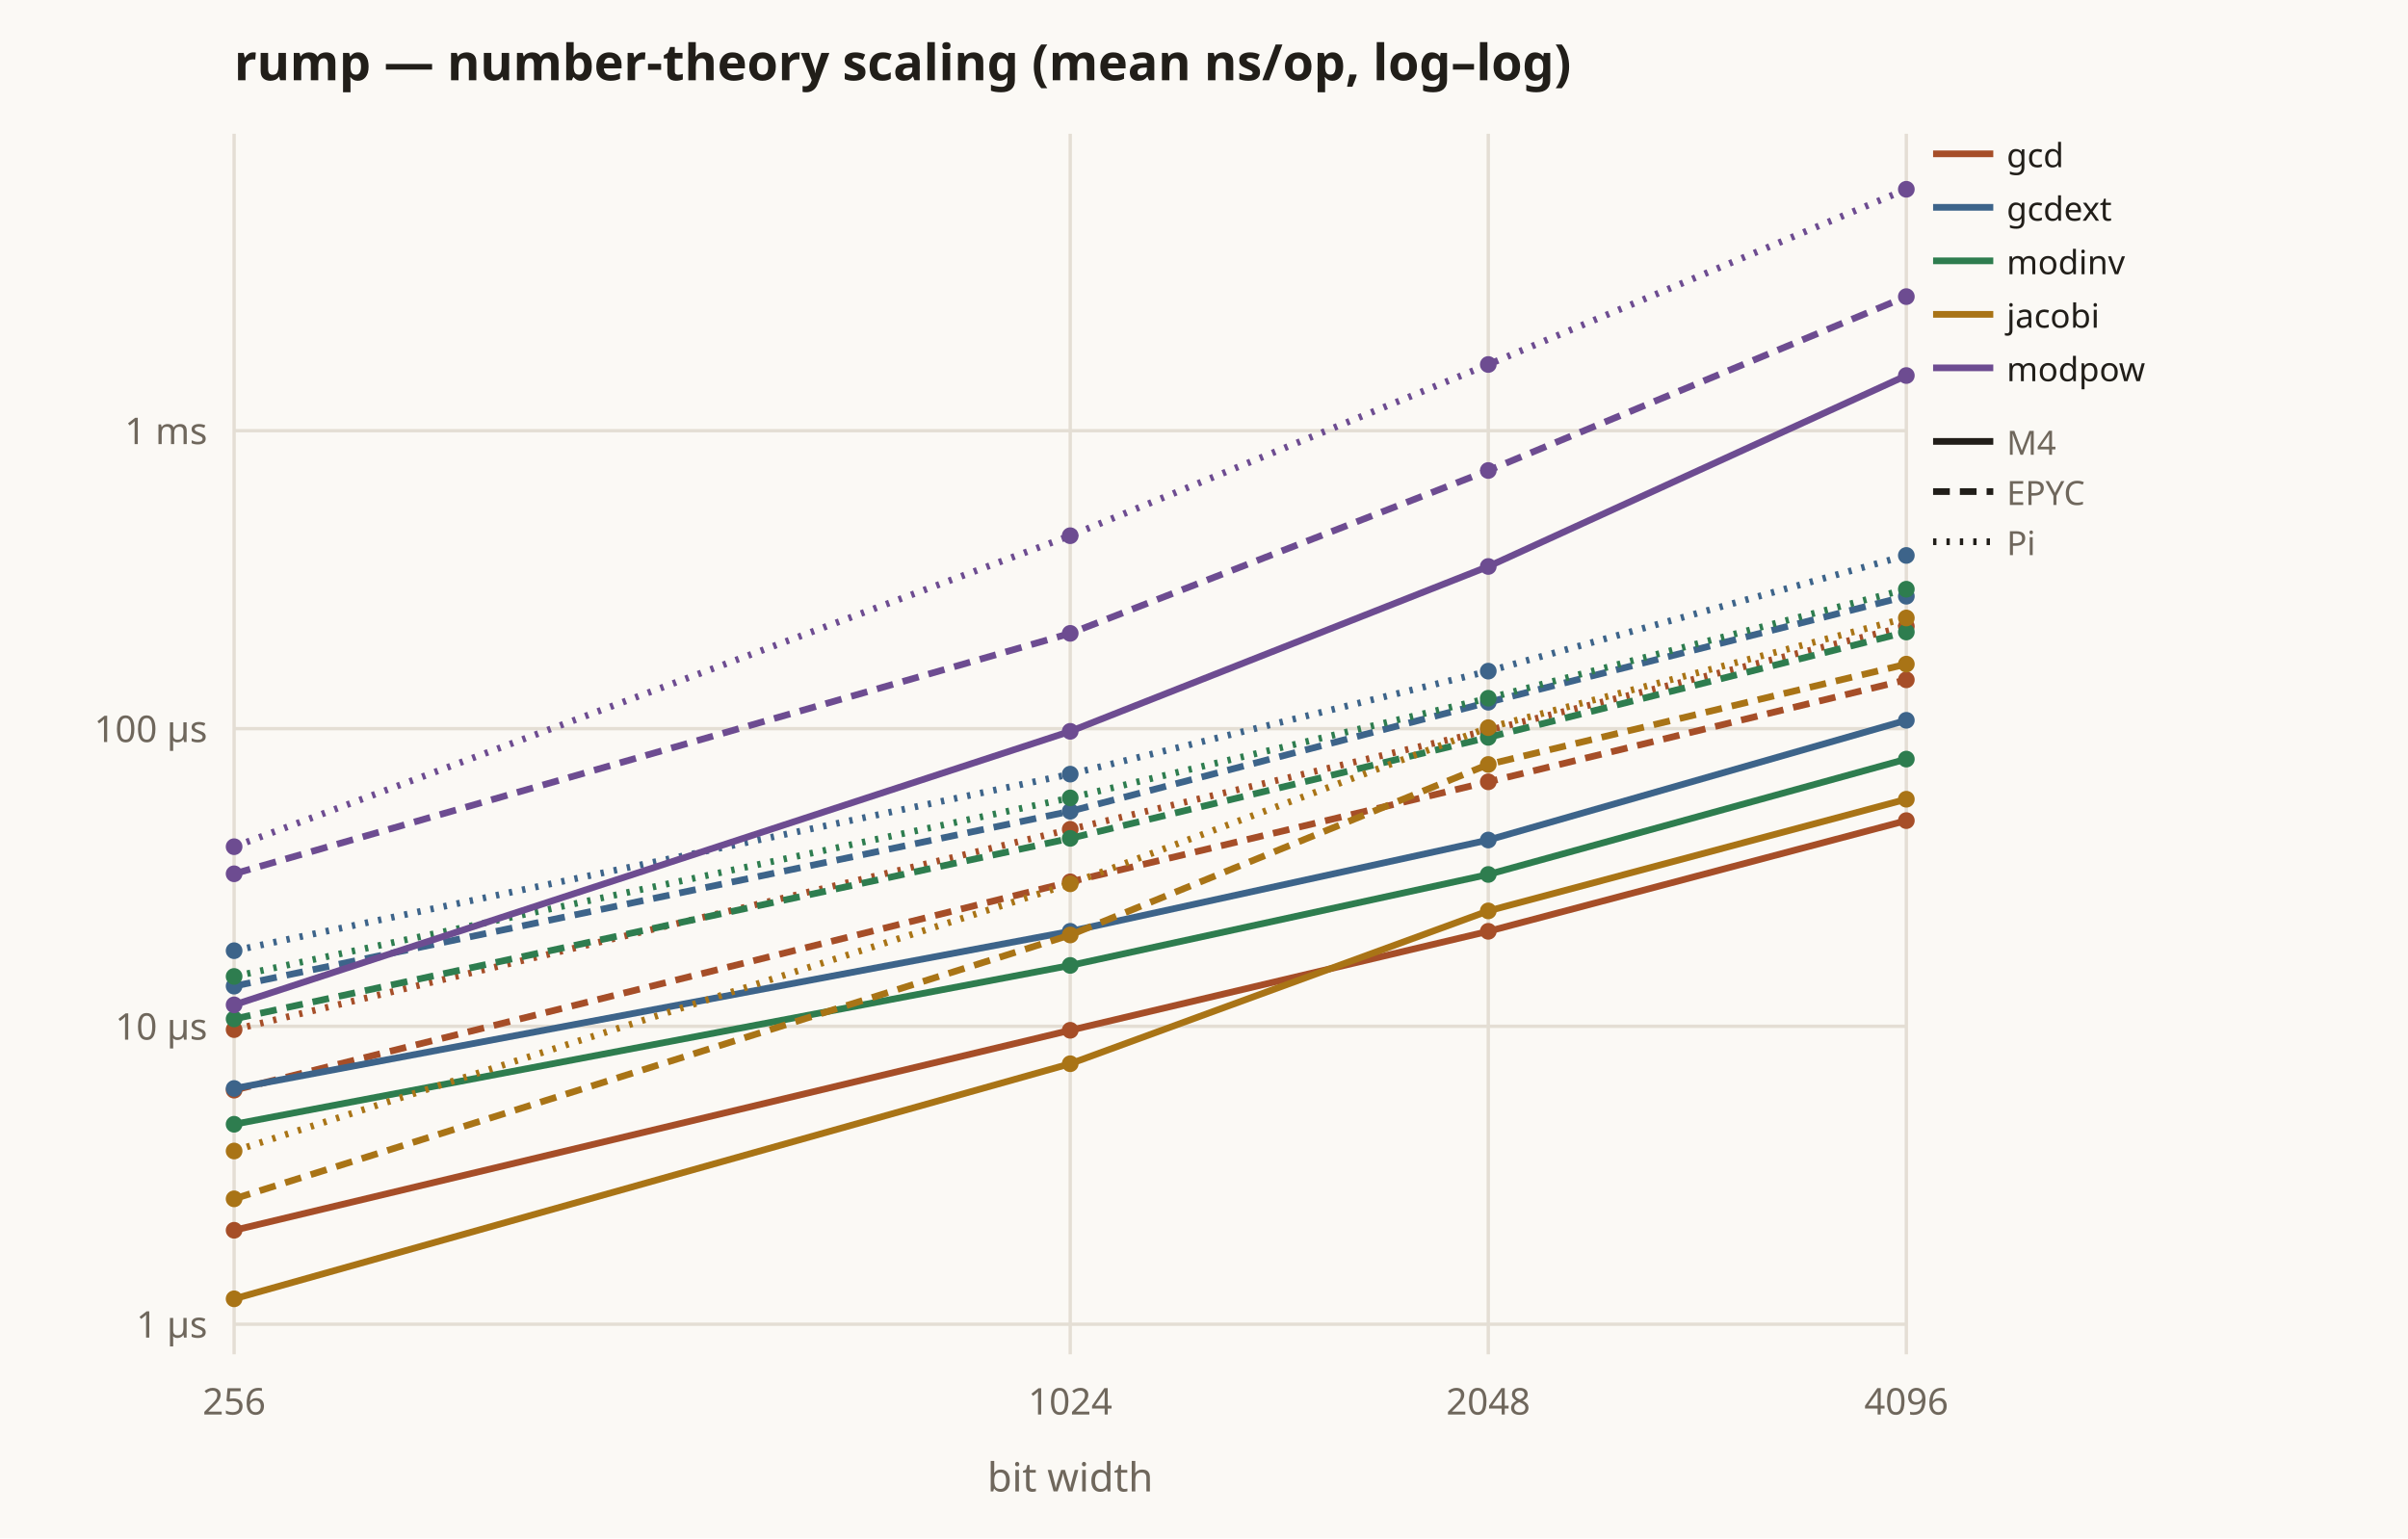
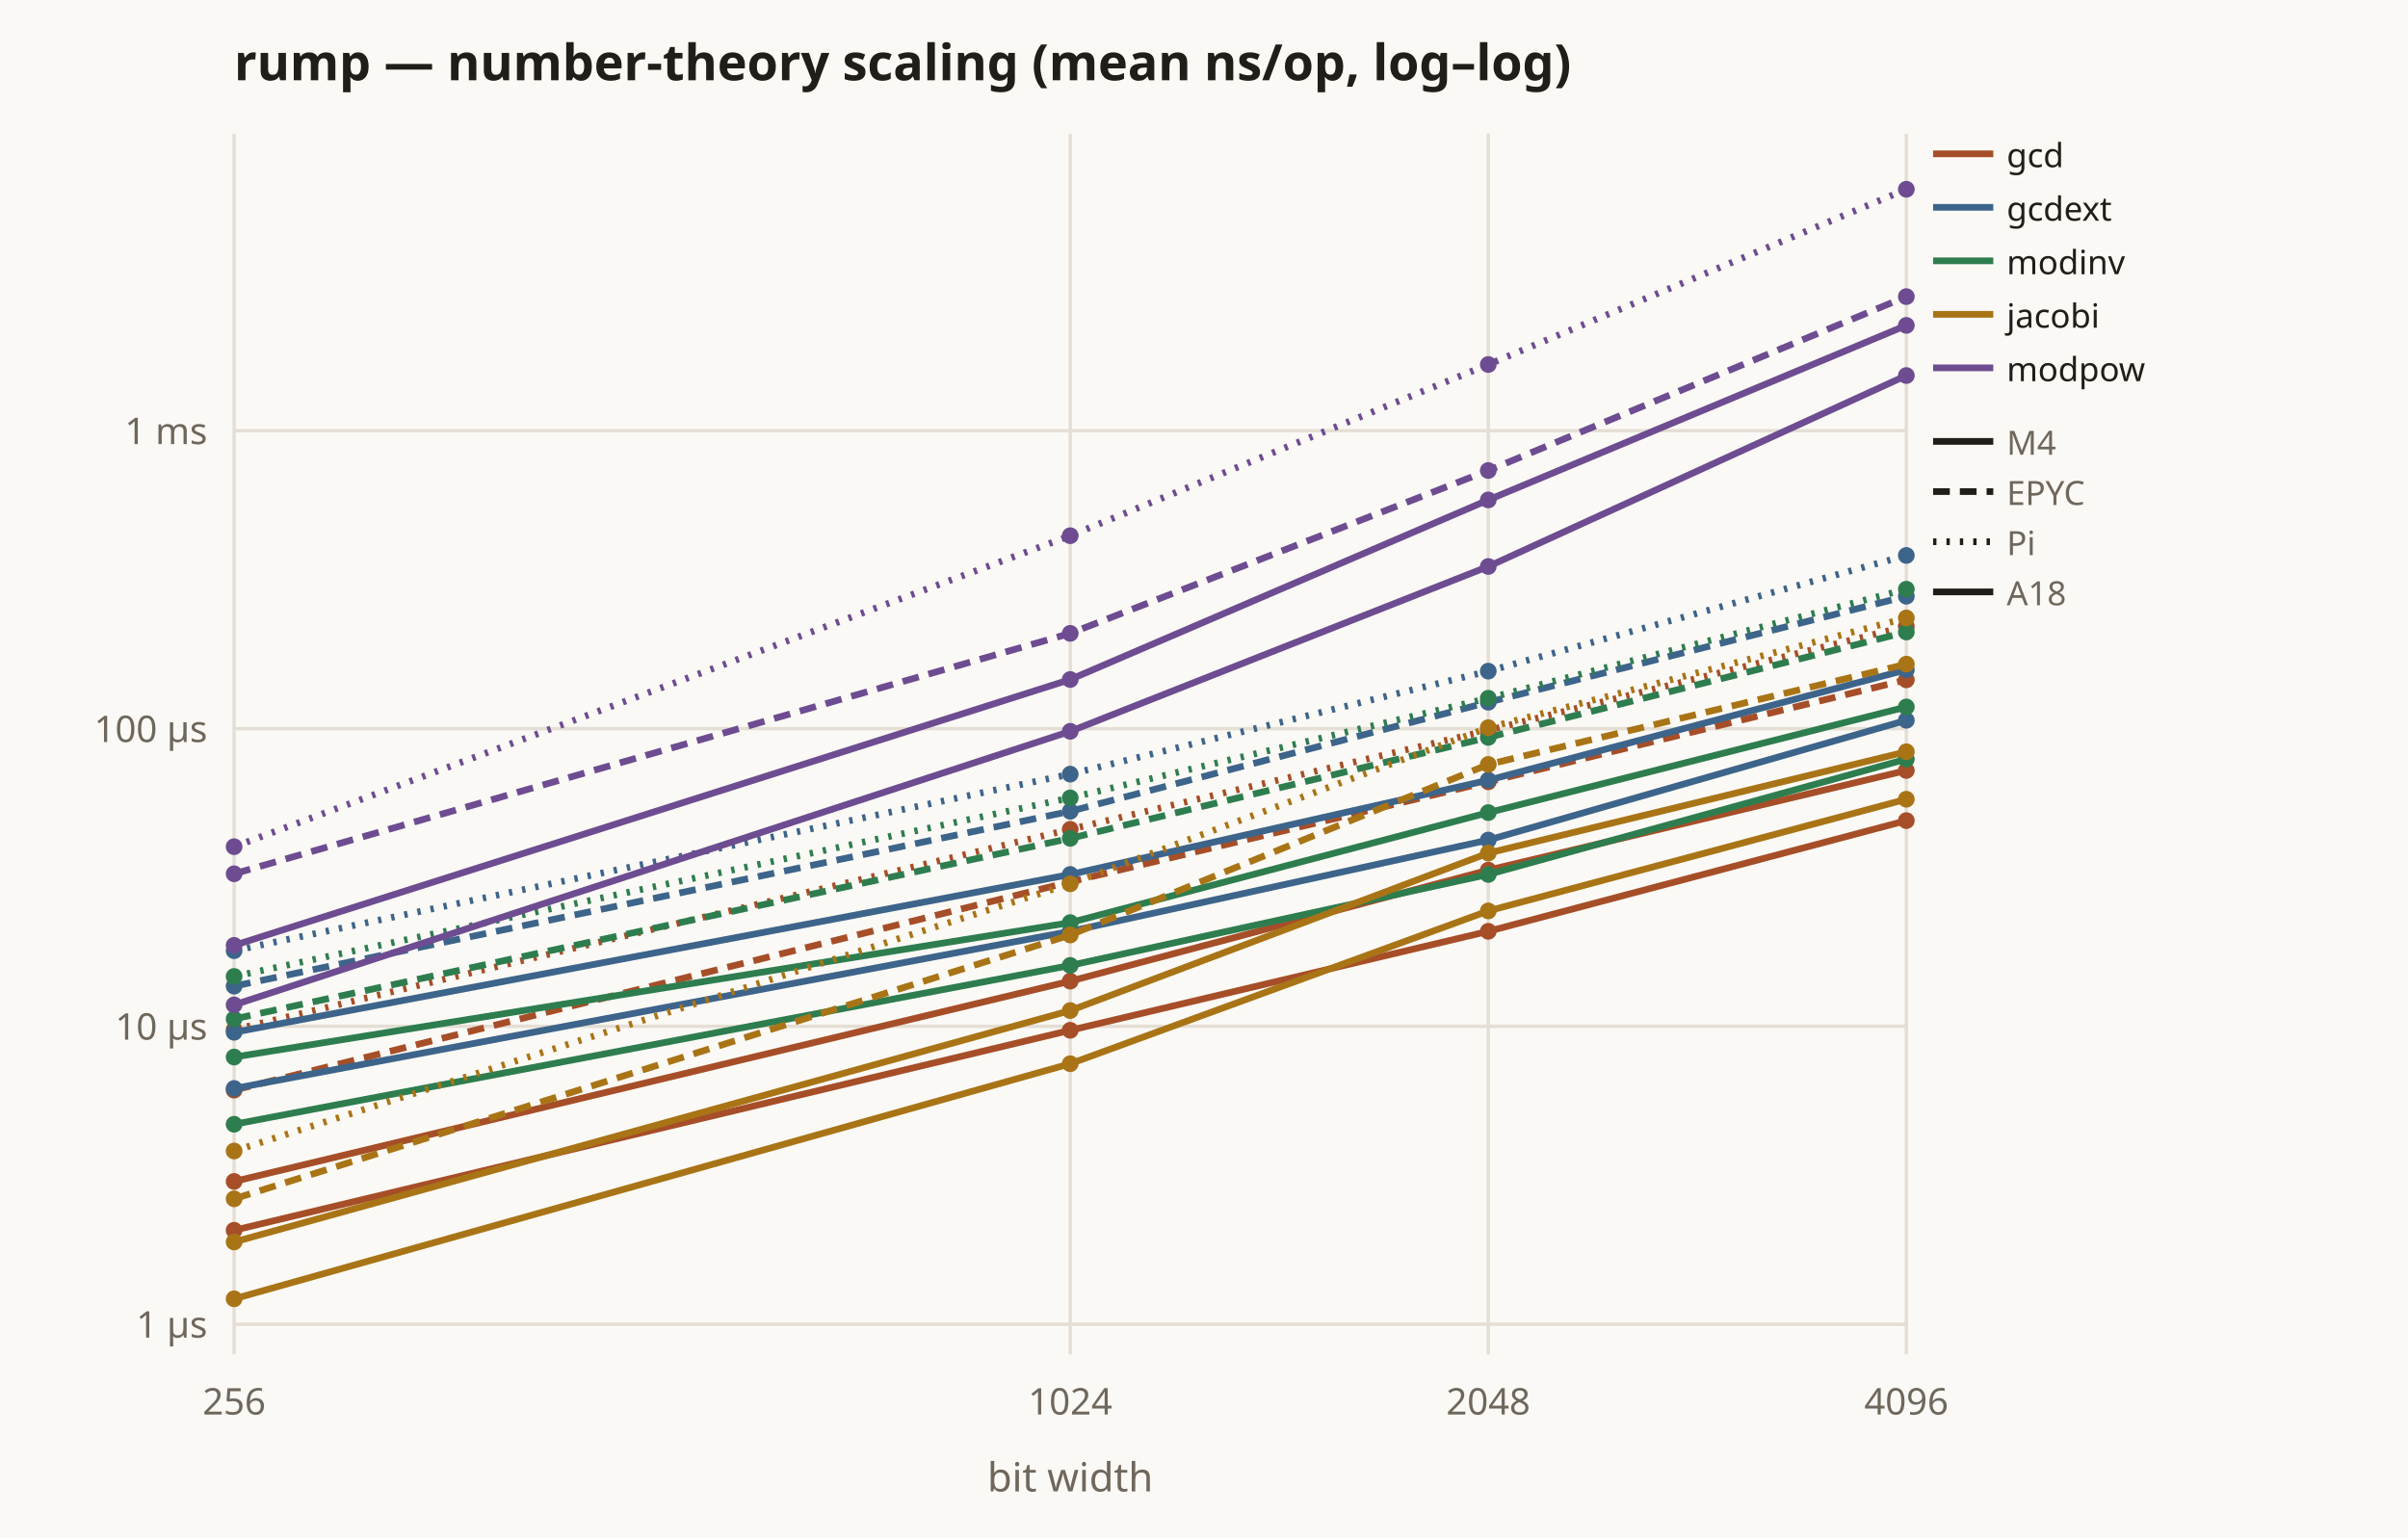
<svg xmlns="http://www.w3.org/2000/svg" width="720" height="460" viewBox="0 0 720 460" font-family="system-ui,sans-serif">
  <rect width="720" height="460" fill="#FBF9F5" />
  <text x="70" y="24" font-size="15" font-weight="600" fill="#211E19">rump — number-theory scaling (mean ns/op, log–log)</text>
  <line x1="70.0" y1="40" x2="70.0" y2="405" stroke="#E4DED4" />
  <text x="70.0" y="423" font-size="11" fill="#6F675C" text-anchor="middle">256</text>
  <line x1="320.0" y1="40" x2="320.0" y2="405" stroke="#E4DED4" />
  <text x="320.0" y="423" font-size="11" fill="#6F675C" text-anchor="middle">1024</text>
  <line x1="445.0" y1="40" x2="445.0" y2="405" stroke="#E4DED4" />
  <text x="445.0" y="423" font-size="11" fill="#6F675C" text-anchor="middle">2048</text>
  <line x1="570.0" y1="40" x2="570.0" y2="405" stroke="#E4DED4" />
  <text x="570.0" y="423" font-size="11" fill="#6F675C" text-anchor="middle">4096</text>
  <text x="320" y="446" font-size="12" fill="#6F675C" text-anchor="middle">bit width</text>
  <line x1="70" y1="396.0" x2="570" y2="396.0" stroke="#E4DED4" />
  <text x="62" y="400.0" font-size="11" fill="#6F675C" text-anchor="end">1 µs</text>
  <line x1="70" y1="306.9" x2="570" y2="306.9" stroke="#E4DED4" />
  <text x="62" y="310.9" font-size="11" fill="#6F675C" text-anchor="end">10 µs</text>
  <line x1="70" y1="217.9" x2="570" y2="217.9" stroke="#E4DED4" />
  <text x="62" y="221.9" font-size="11" fill="#6F675C" text-anchor="end">100 µs</text>
  <line x1="70" y1="128.8" x2="570" y2="128.8" stroke="#E4DED4" />
  <text x="62" y="132.8" font-size="11" fill="#6F675C" text-anchor="end">1 ms</text>
  <path d="M70.0,367.9 L320.0,308.1 L445.0,278.5 L570.0,245.4" fill="none" stroke="#A64E28" stroke-width="2" />
  <circle cx="70.0" cy="367.9" r="2.5" fill="#A64E28" />
  <circle cx="320.0" cy="308.1" r="2.5" fill="#A64E28" />
  <circle cx="445.0" cy="278.5" r="2.5" fill="#A64E28" />
  <circle cx="570.0" cy="245.4" r="2.5" fill="#A64E28" />
  <path d="M70.0,326.0 L320.0,263.7 L445.0,233.8 L570.0,203.3" fill="none" stroke="#A64E28" stroke-width="2" stroke-dasharray="5,3" />
  <circle cx="70.0" cy="326.0" r="2.5" fill="#A64E28" />
  <circle cx="320.0" cy="263.7" r="2.5" fill="#A64E28" />
  <circle cx="445.0" cy="233.8" r="2.5" fill="#A64E28" />
  <circle cx="570.0" cy="203.3" r="2.5" fill="#A64E28" />
  <path d="M70.0,307.9 L320.0,248.0 L445.0,218.4 L570.0,187.3" fill="none" stroke="#A64E28" stroke-width="2" stroke-dasharray="1,3" />
  <circle cx="70.0" cy="307.9" r="2.5" fill="#A64E28" />
  <circle cx="320.0" cy="248.0" r="2.5" fill="#A64E28" />
  <circle cx="445.0" cy="218.4" r="2.5" fill="#A64E28" />
  <circle cx="570.0" cy="187.3" r="2.5" fill="#A64E28" />
+   <path d="M70.0,353.3 L320.0,293.4 L445.0,260.2 L570.0,230.4" fill="none" stroke="#A64E28" stroke-width="2" />
+   <circle cx="70.0" cy="353.3" r="2.5" fill="#A64E28" />
+   <circle cx="320.0" cy="293.4" r="2.5" fill="#A64E28" />
+   <circle cx="445.0" cy="260.2" r="2.5" fill="#A64E28" />
+   <circle cx="570.0" cy="230.4" r="2.5" fill="#A64E28" />
  <path d="M70.0,325.5 L320.0,278.5 L445.0,251.2 L570.0,215.4" fill="none" stroke="#3D648A" stroke-width="2" />
  <circle cx="70.0" cy="325.5" r="2.5" fill="#3D648A" />
  <circle cx="320.0" cy="278.5" r="2.5" fill="#3D648A" />
  <circle cx="445.0" cy="251.2" r="2.5" fill="#3D648A" />
  <circle cx="570.0" cy="215.4" r="2.5" fill="#3D648A" />
  <path d="M70.0,294.9 L320.0,242.6 L445.0,210.0 L570.0,178.3" fill="none" stroke="#3D648A" stroke-width="2" stroke-dasharray="5,3" />
  <circle cx="70.0" cy="294.9" r="2.5" fill="#3D648A" />
  <circle cx="320.0" cy="242.6" r="2.5" fill="#3D648A" />
  <circle cx="445.0" cy="210.0" r="2.5" fill="#3D648A" />
  <circle cx="570.0" cy="178.3" r="2.5" fill="#3D648A" />
  <path d="M70.0,284.3 L320.0,231.5 L445.0,200.7 L570.0,166.1" fill="none" stroke="#3D648A" stroke-width="2" stroke-dasharray="1,3" />
  <circle cx="70.0" cy="284.3" r="2.5" fill="#3D648A" />
  <circle cx="320.0" cy="231.5" r="2.5" fill="#3D648A" />
  <circle cx="445.0" cy="200.7" r="2.5" fill="#3D648A" />
  <circle cx="570.0" cy="166.1" r="2.5" fill="#3D648A" />
+   <path d="M70.0,308.7 L320.0,261.5 L445.0,233.3 L570.0,200.3" fill="none" stroke="#3D648A" stroke-width="2" />
+   <circle cx="70.0" cy="308.7" r="2.5" fill="#3D648A" />
+   <circle cx="320.0" cy="261.5" r="2.5" fill="#3D648A" />
+   <circle cx="445.0" cy="233.3" r="2.5" fill="#3D648A" />
+   <circle cx="570.0" cy="200.3" r="2.5" fill="#3D648A" />
  <path d="M70.0,336.2 L320.0,288.7 L445.0,261.5 L570.0,227.0" fill="none" stroke="#2E7D4F" stroke-width="2" />
  <circle cx="70.0" cy="336.2" r="2.5" fill="#2E7D4F" />
  <circle cx="320.0" cy="288.7" r="2.5" fill="#2E7D4F" />
  <circle cx="445.0" cy="261.5" r="2.5" fill="#2E7D4F" />
  <circle cx="570.0" cy="227.0" r="2.5" fill="#2E7D4F" />
  <path d="M70.0,304.7 L320.0,250.7 L445.0,220.5 L570.0,189.0" fill="none" stroke="#2E7D4F" stroke-width="2" stroke-dasharray="5,3" />
  <circle cx="70.0" cy="304.7" r="2.5" fill="#2E7D4F" />
  <circle cx="320.0" cy="250.7" r="2.5" fill="#2E7D4F" />
  <circle cx="445.0" cy="220.5" r="2.5" fill="#2E7D4F" />
  <circle cx="570.0" cy="189.0" r="2.5" fill="#2E7D4F" />
  <path d="M70.0,292.0 L320.0,238.6 L445.0,208.8 L570.0,176.2" fill="none" stroke="#2E7D4F" stroke-width="2" stroke-dasharray="1,3" />
  <circle cx="70.0" cy="292.0" r="2.5" fill="#2E7D4F" />
  <circle cx="320.0" cy="238.6" r="2.5" fill="#2E7D4F" />
  <circle cx="445.0" cy="208.8" r="2.5" fill="#2E7D4F" />
  <circle cx="570.0" cy="176.2" r="2.5" fill="#2E7D4F" />
+   <path d="M70.0,316.1 L320.0,275.9 L445.0,243.0 L570.0,211.4" fill="none" stroke="#2E7D4F" stroke-width="2" />
+   <circle cx="70.0" cy="316.1" r="2.5" fill="#2E7D4F" />
+   <circle cx="320.0" cy="275.9" r="2.5" fill="#2E7D4F" />
+   <circle cx="445.0" cy="243.0" r="2.5" fill="#2E7D4F" />
+   <circle cx="570.0" cy="211.4" r="2.5" fill="#2E7D4F" />
  <path d="M70.0,388.4 L320.0,318.1 L445.0,272.4 L570.0,239.0" fill="none" stroke="#A97416" stroke-width="2" />
  <circle cx="70.0" cy="388.4" r="2.5" fill="#A97416" />
  <circle cx="320.0" cy="318.1" r="2.5" fill="#A97416" />
  <circle cx="445.0" cy="272.4" r="2.5" fill="#A97416" />
  <circle cx="570.0" cy="239.0" r="2.5" fill="#A97416" />
  <path d="M70.0,358.5 L320.0,279.6 L445.0,228.6 L570.0,198.6" fill="none" stroke="#A97416" stroke-width="2" stroke-dasharray="5,3" />
  <circle cx="70.0" cy="358.5" r="2.5" fill="#A97416" />
  <circle cx="320.0" cy="279.6" r="2.5" fill="#A97416" />
  <circle cx="445.0" cy="228.6" r="2.5" fill="#A97416" />
  <circle cx="570.0" cy="198.6" r="2.5" fill="#A97416" />
  <path d="M70.0,344.2 L320.0,264.3 L445.0,217.6 L570.0,184.8" fill="none" stroke="#A97416" stroke-width="2" stroke-dasharray="1,3" />
  <circle cx="70.0" cy="344.2" r="2.5" fill="#A97416" />
  <circle cx="320.0" cy="264.3" r="2.5" fill="#A97416" />
  <circle cx="445.0" cy="217.6" r="2.5" fill="#A97416" />
  <circle cx="570.0" cy="184.8" r="2.5" fill="#A97416" />
+   <path d="M70.0,371.4 L320.0,302.2 L445.0,255.1 L570.0,224.8" fill="none" stroke="#A97416" stroke-width="2" />
+   <circle cx="70.0" cy="371.4" r="2.5" fill="#A97416" />
+   <circle cx="320.0" cy="302.2" r="2.5" fill="#A97416" />
+   <circle cx="445.0" cy="255.1" r="2.5" fill="#A97416" />
+   <circle cx="570.0" cy="224.8" r="2.5" fill="#A97416" />
  <path d="M70.0,300.5 L320.0,218.7 L445.0,169.4 L570.0,112.3" fill="none" stroke="#6D4C91" stroke-width="2" />
  <circle cx="70.0" cy="300.5" r="2.5" fill="#6D4C91" />
  <circle cx="320.0" cy="218.7" r="2.5" fill="#6D4C91" />
  <circle cx="445.0" cy="169.4" r="2.5" fill="#6D4C91" />
  <circle cx="570.0" cy="112.3" r="2.5" fill="#6D4C91" />
  <path d="M70.0,261.3 L320.0,189.4 L445.0,140.7 L570.0,88.7" fill="none" stroke="#6D4C91" stroke-width="2" stroke-dasharray="5,3" />
  <circle cx="70.0" cy="261.3" r="2.5" fill="#6D4C91" />
  <circle cx="320.0" cy="189.4" r="2.5" fill="#6D4C91" />
  <circle cx="445.0" cy="140.7" r="2.5" fill="#6D4C91" />
  <circle cx="570.0" cy="88.7" r="2.5" fill="#6D4C91" />
  <path d="M70.0,253.2 L320.0,160.2 L445.0,109.0 L570.0,56.6" fill="none" stroke="#6D4C91" stroke-width="2" stroke-dasharray="1,3" />
  <circle cx="70.0" cy="253.2" r="2.5" fill="#6D4C91" />
  <circle cx="320.0" cy="160.2" r="2.5" fill="#6D4C91" />
  <circle cx="445.0" cy="109.0" r="2.5" fill="#6D4C91" />
  <circle cx="570.0" cy="56.6" r="2.5" fill="#6D4C91" />
+   <path d="M70.0,282.7 L320.0,203.2 L445.0,149.5 L570.0,97.3" fill="none" stroke="#6D4C91" stroke-width="2" />
+   <circle cx="70.0" cy="282.7" r="2.5" fill="#6D4C91" />
+   <circle cx="320.0" cy="203.2" r="2.5" fill="#6D4C91" />
+   <circle cx="445.0" cy="149.5" r="2.5" fill="#6D4C91" />
+   <circle cx="570.0" cy="97.3" r="2.5" fill="#6D4C91" />
  <line x1="578" y1="46" x2="596" y2="46" stroke="#A64E28" stroke-width="2" />
  <text x="600" y="50" font-size="10" fill="#211E19">gcd</text>
  <line x1="578" y1="62" x2="596" y2="62" stroke="#3D648A" stroke-width="2" />
  <text x="600" y="66" font-size="10" fill="#211E19">gcdext</text>
  <line x1="578" y1="78" x2="596" y2="78" stroke="#2E7D4F" stroke-width="2" />
  <text x="600" y="82" font-size="10" fill="#211E19">modinv</text>
  <line x1="578" y1="94" x2="596" y2="94" stroke="#A97416" stroke-width="2" />
  <text x="600" y="98" font-size="10" fill="#211E19">jacobi</text>
  <line x1="578" y1="110" x2="596" y2="110" stroke="#6D4C91" stroke-width="2" />
  <text x="600" y="114" font-size="10" fill="#211E19">modpow</text>
  <line x1="578" y1="132" x2="596" y2="132" stroke="#211E19" stroke-width="2" />
  <text x="600" y="136" font-size="10" fill="#6F675C">M4</text>
  <line x1="578" y1="147" x2="596" y2="147" stroke="#211E19" stroke-width="2" stroke-dasharray="5,3" />
  <text x="600" y="151" font-size="10" fill="#6F675C">EPYC</text>
  <line x1="578" y1="162" x2="596" y2="162" stroke="#211E19" stroke-width="2" stroke-dasharray="1,3" />
  <text x="600" y="166" font-size="10" fill="#6F675C">Pi</text>
+   <line x1="578" y1="177" x2="596" y2="177" stroke="#211E19" stroke-width="2" />
+   <text x="600" y="181" font-size="10" fill="#6F675C">A18</text>
</svg>
